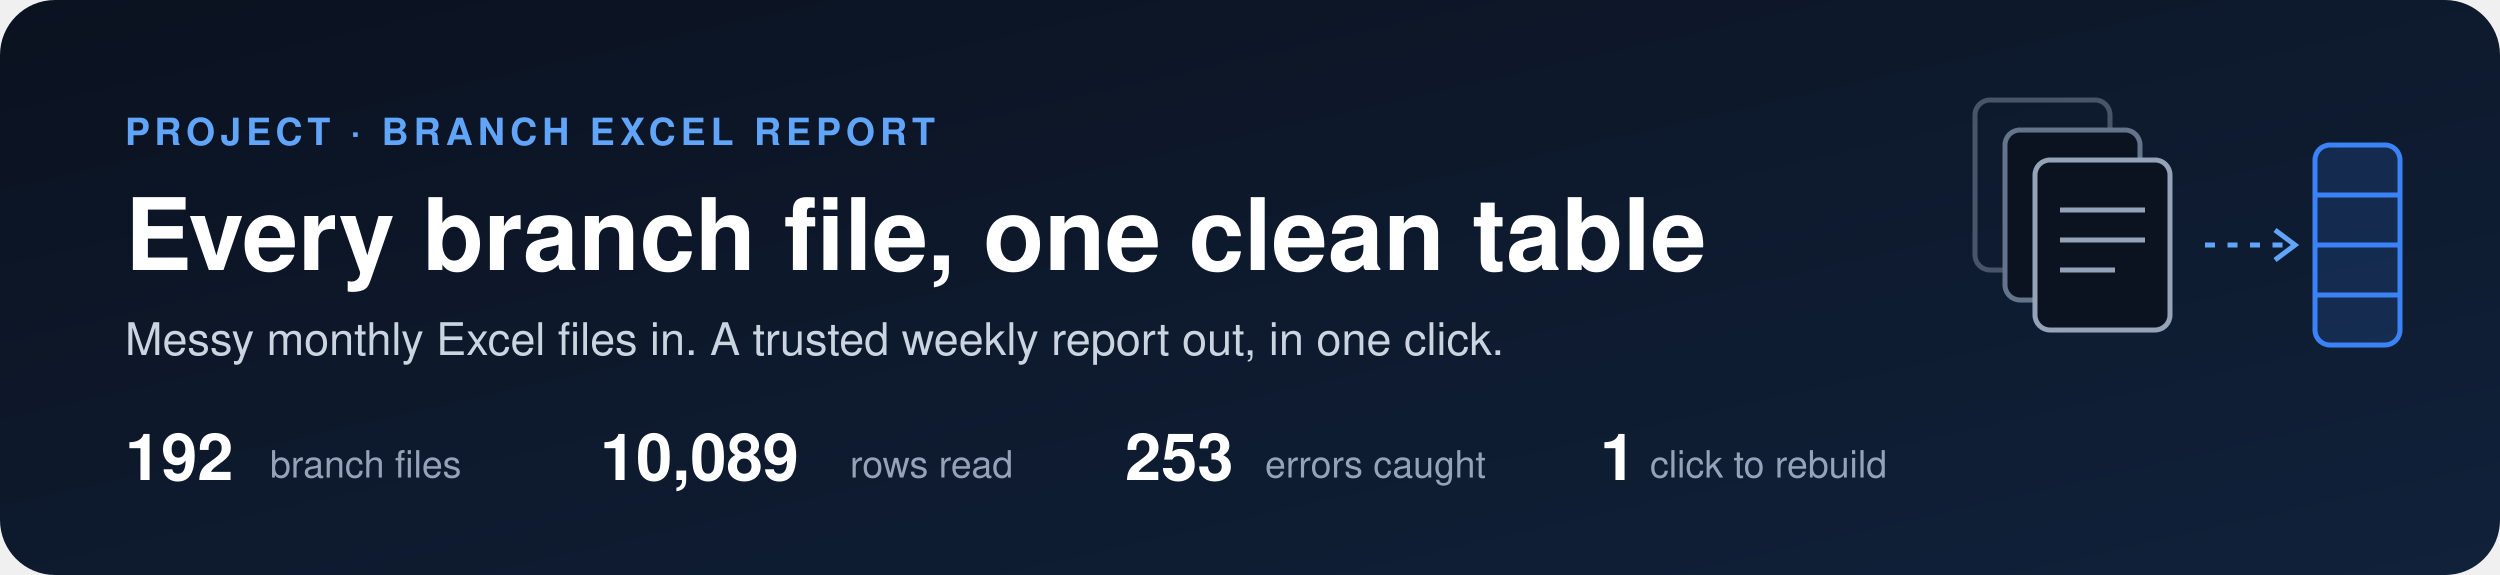
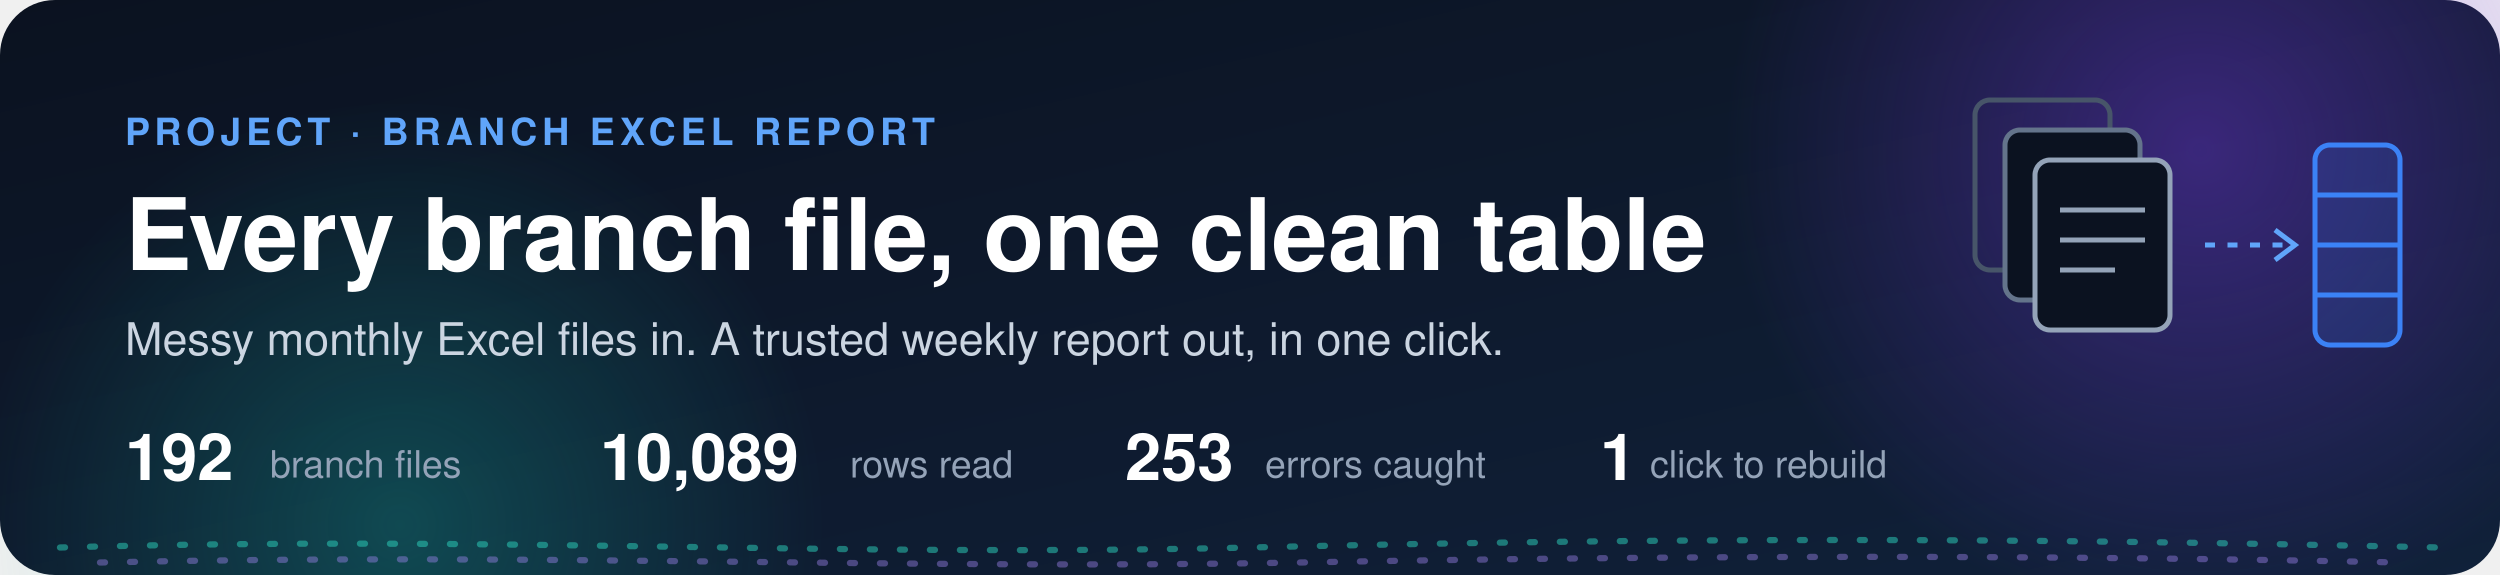
<svg xmlns="http://www.w3.org/2000/svg" viewBox="0 0 1000 230" width="1000" height="230" role="img" aria-label="Branch Excel report: 192 branch Excel files, 10,089 rows, one clean table. 253 errors caught and set aside with the reason. Rebuilt in one click.">
  <defs>
    <linearGradient id="bg" x1="0" y1="0" x2="1" y2="1">
      <stop offset="0" stop-color="#0B1220" />
      <stop offset="1" stop-color="#10213A" />
    </linearGradient>
+     <radialGradient id="jrGlowA" cx="0.5" cy="0.5" r="0.5">
+       <stop offset="0" stop-color="#7C3AED" stop-opacity="0.4" />
+       <stop offset="1" stop-color="#7C3AED" stop-opacity="0" />
+     </radialGradient>
+     <radialGradient id="jrGlowB" cx="0.5" cy="0.5" r="0.5">
+       <stop offset="0" stop-color="#14B8A6" stop-opacity="0.3" />
+       <stop offset="1" stop-color="#14B8A6" stop-opacity="0" />
+     </radialGradient>
  </defs>
  <style>
    text { font-family: "Segoe UI", -apple-system, Helvetica, Arial, sans-serif; }
    .kicker { font-size: 15px; font-weight: 600; fill: #60A5FA; letter-spacing: 2px; }
    .title { font-size: 40px; font-weight: 800; fill: #FFFFFF; }
    .sub { font-size: 18px; fill: #CBD5E1; }
    .num { font-size: 26px; font-weight: 800; fill: #FFFFFF; }
    .lbl { font-size: 15px; fill: #94A3B8; }
+       .wave { fill: none; stroke-width: 2.5; stroke-linecap: round; stroke-dasharray: 2 10; animation: flow 6s linear infinite; }
+     @keyframes flow { to { stroke-dashoffset: -120; } }
  </style>
  <rect width="1000" height="230" rx="22" fill="url(#bg)" />
+   <circle cx="880" cy="60" r="190" fill="url(#jrGlowA)" />
+   <circle cx="160" cy="210" r="170" fill="url(#jrGlowB)" />
+   <path class="wave" stroke="#2DD4BF" stroke-opacity="0.5" d="M24 219 C 200 214, 330 223, 500 219 S 800 215, 976 219" />
+   <path class="wave" stroke="#A78BFA" stroke-opacity="0.4" style="animation-duration:9s" d="M40 225 C 220 221, 360 228, 520 225 S 820 222, 960 225" />
  <text x="50" y="58" class="kicker">PROJECT · BRANCH EXCEL REPORT</text>
  <text x="50" y="108" class="title">Every branch file, one clean table</text>
  <text x="50" y="142" class="sub">Messy monthly Excel files in. A trusted weekly report out, in one click.</text>
  <g transform="translate(50,168)">
    <text x="0" y="24" class="num">192</text>
    <text x="58" y="23" class="lbl">branch files</text>
    <text x="190" y="24" class="num">10,089</text>
    <text x="290" y="23" class="lbl">rows read</text>
    <text x="400" y="24" class="num">253</text>
    <text x="456" y="23" class="lbl">errors caught</text>
    <text x="590" y="24" class="num">1</text>
    <text x="610" y="23" class="lbl">click to rebuild</text>
  </g>
  <g transform="translate(790,40)" fill="none" stroke-width="2">
    <rect x="0" y="0" width="54" height="68" rx="6" stroke="#475569" />
    <rect x="12" y="12" width="54" height="68" rx="6" stroke="#64748B" fill="#0B1220" />
    <rect x="24" y="24" width="54" height="68" rx="6" stroke="#94A3B8" fill="#0B1220" />
    <path d="M34 44h34M34 56h34M34 68h22" stroke="#94A3B8" />
    <path d="M92 58h34" stroke="#60A5FA" stroke-dasharray="4 5" />
    <path d="M120 52l8 6-8 6" stroke="#60A5FA" />
    <rect x="136" y="18" width="34" height="80" rx="6" stroke="#3B82F6" fill="#3B82F6" fill-opacity="0.15" />
    <path d="M136 38h34M136 58h34M136 78h34" stroke="#3B82F6" />
  </g>
</svg>
